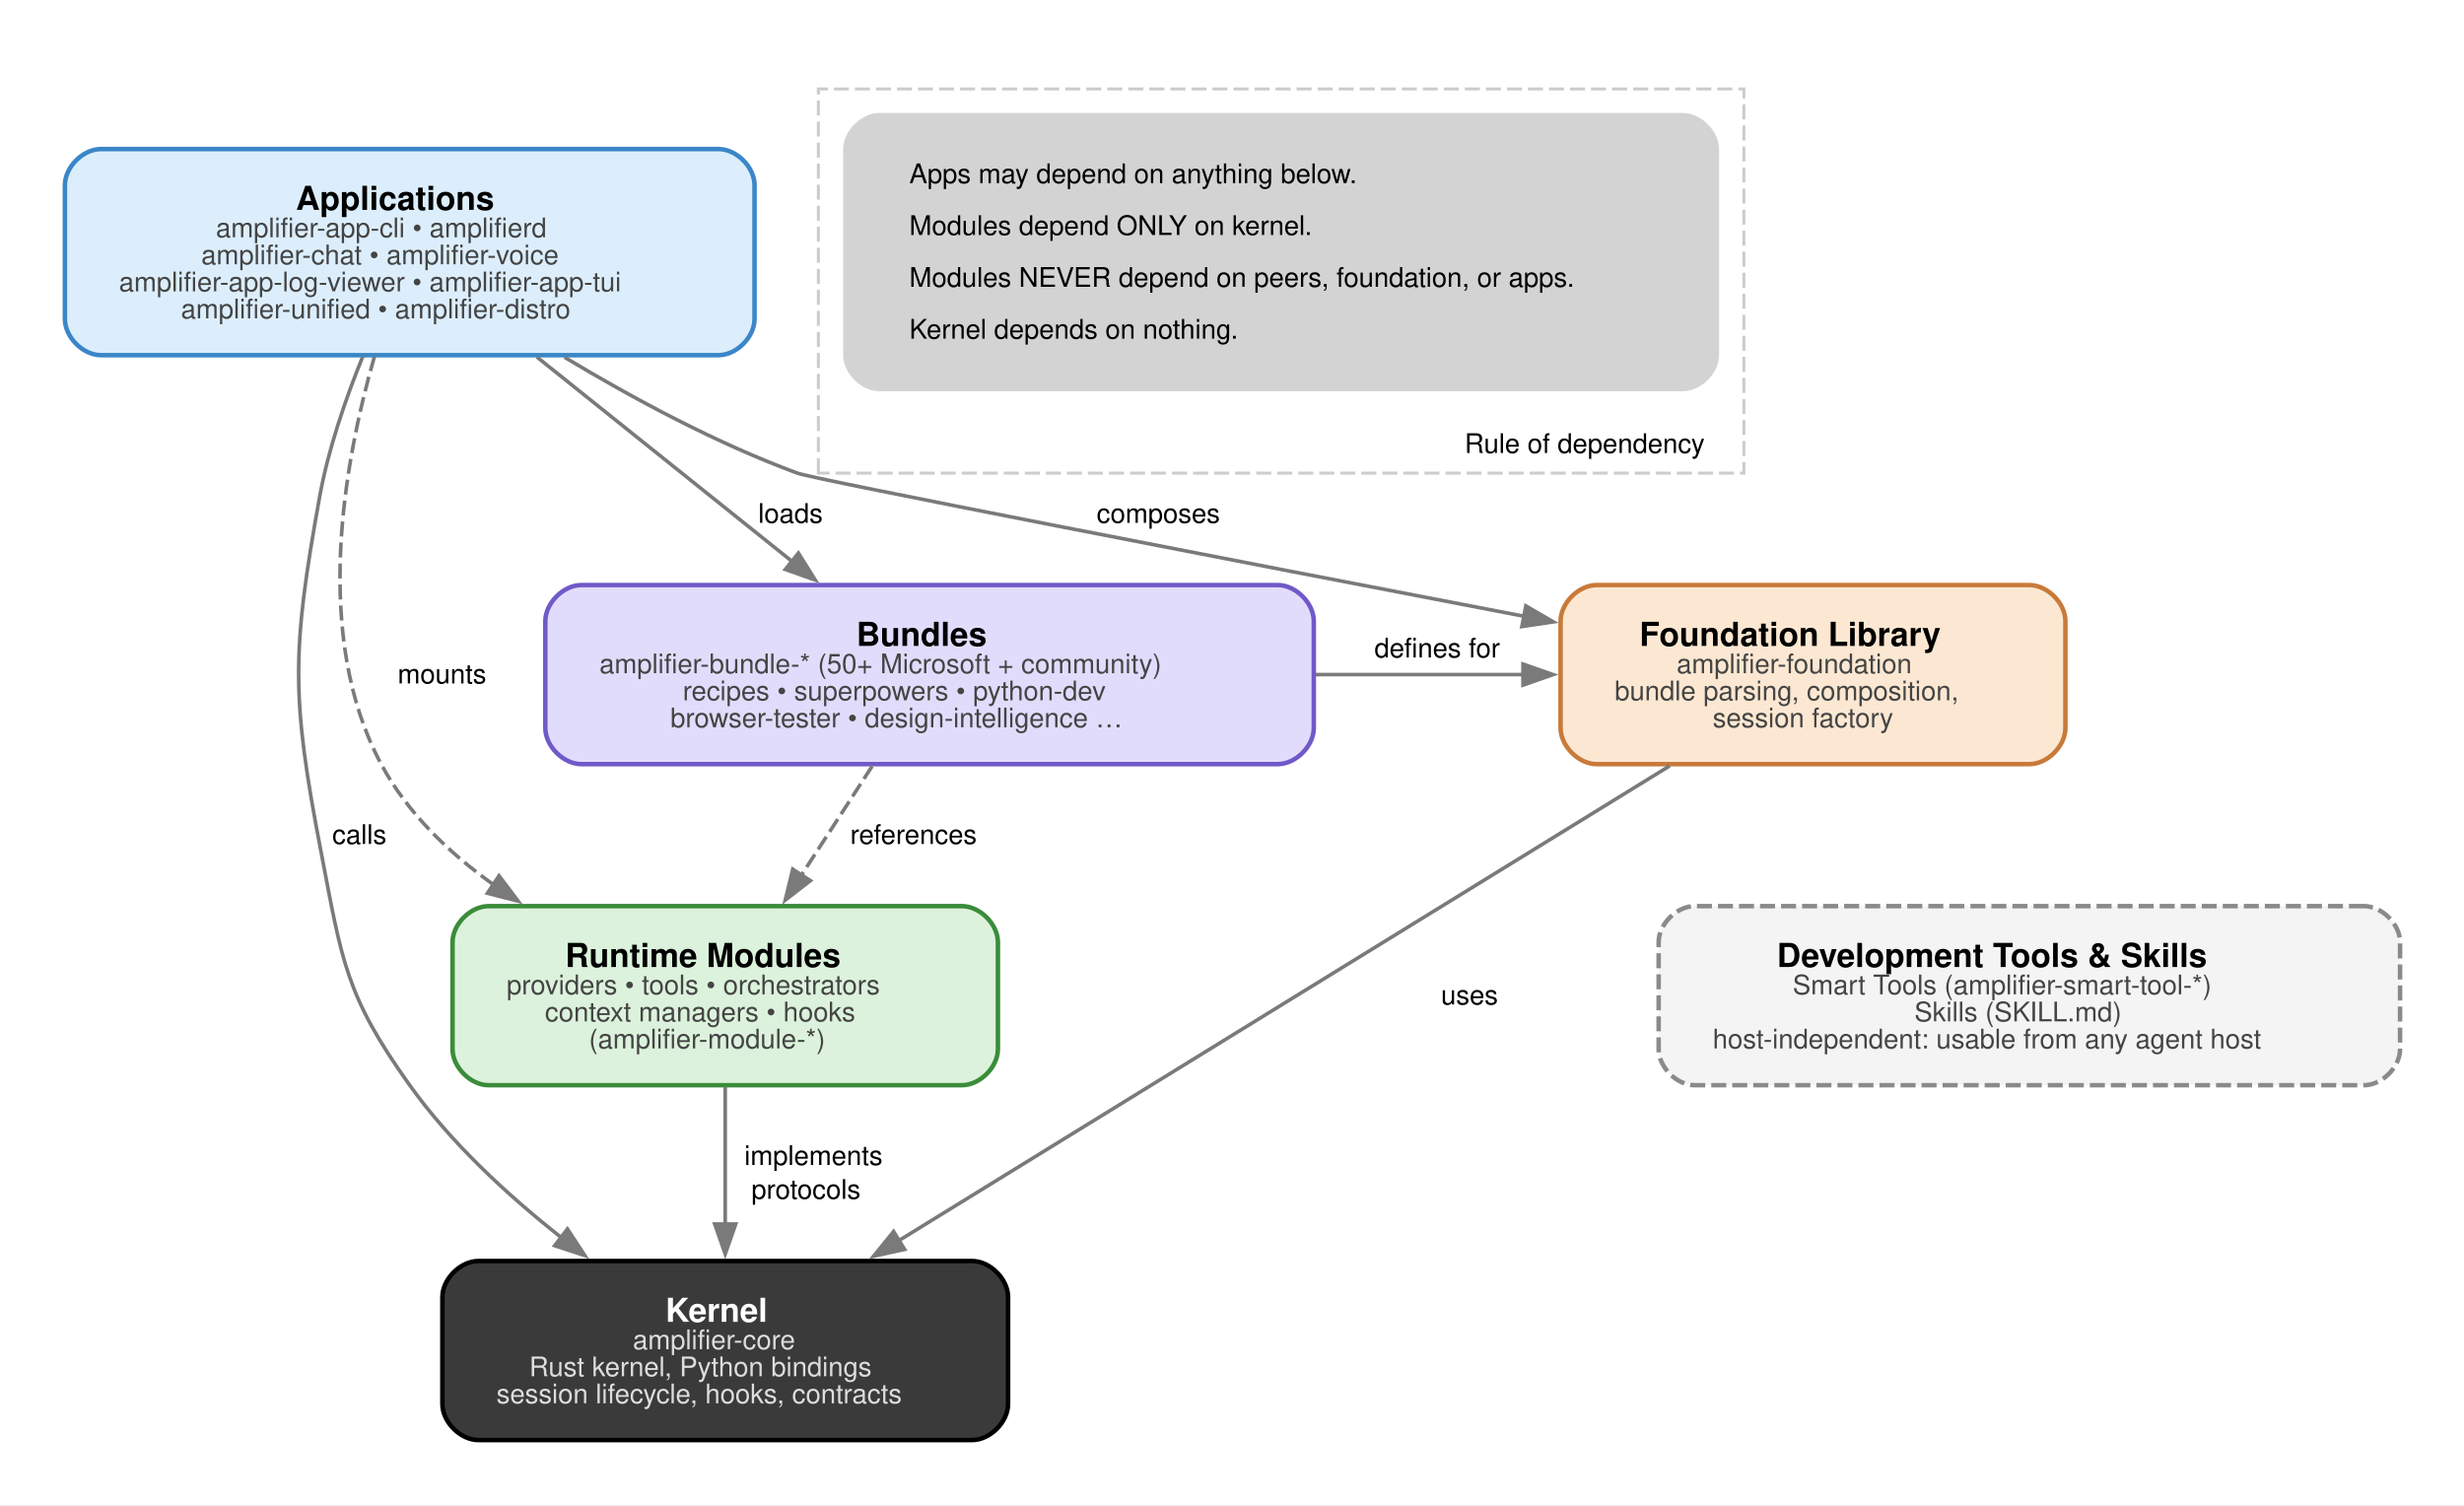
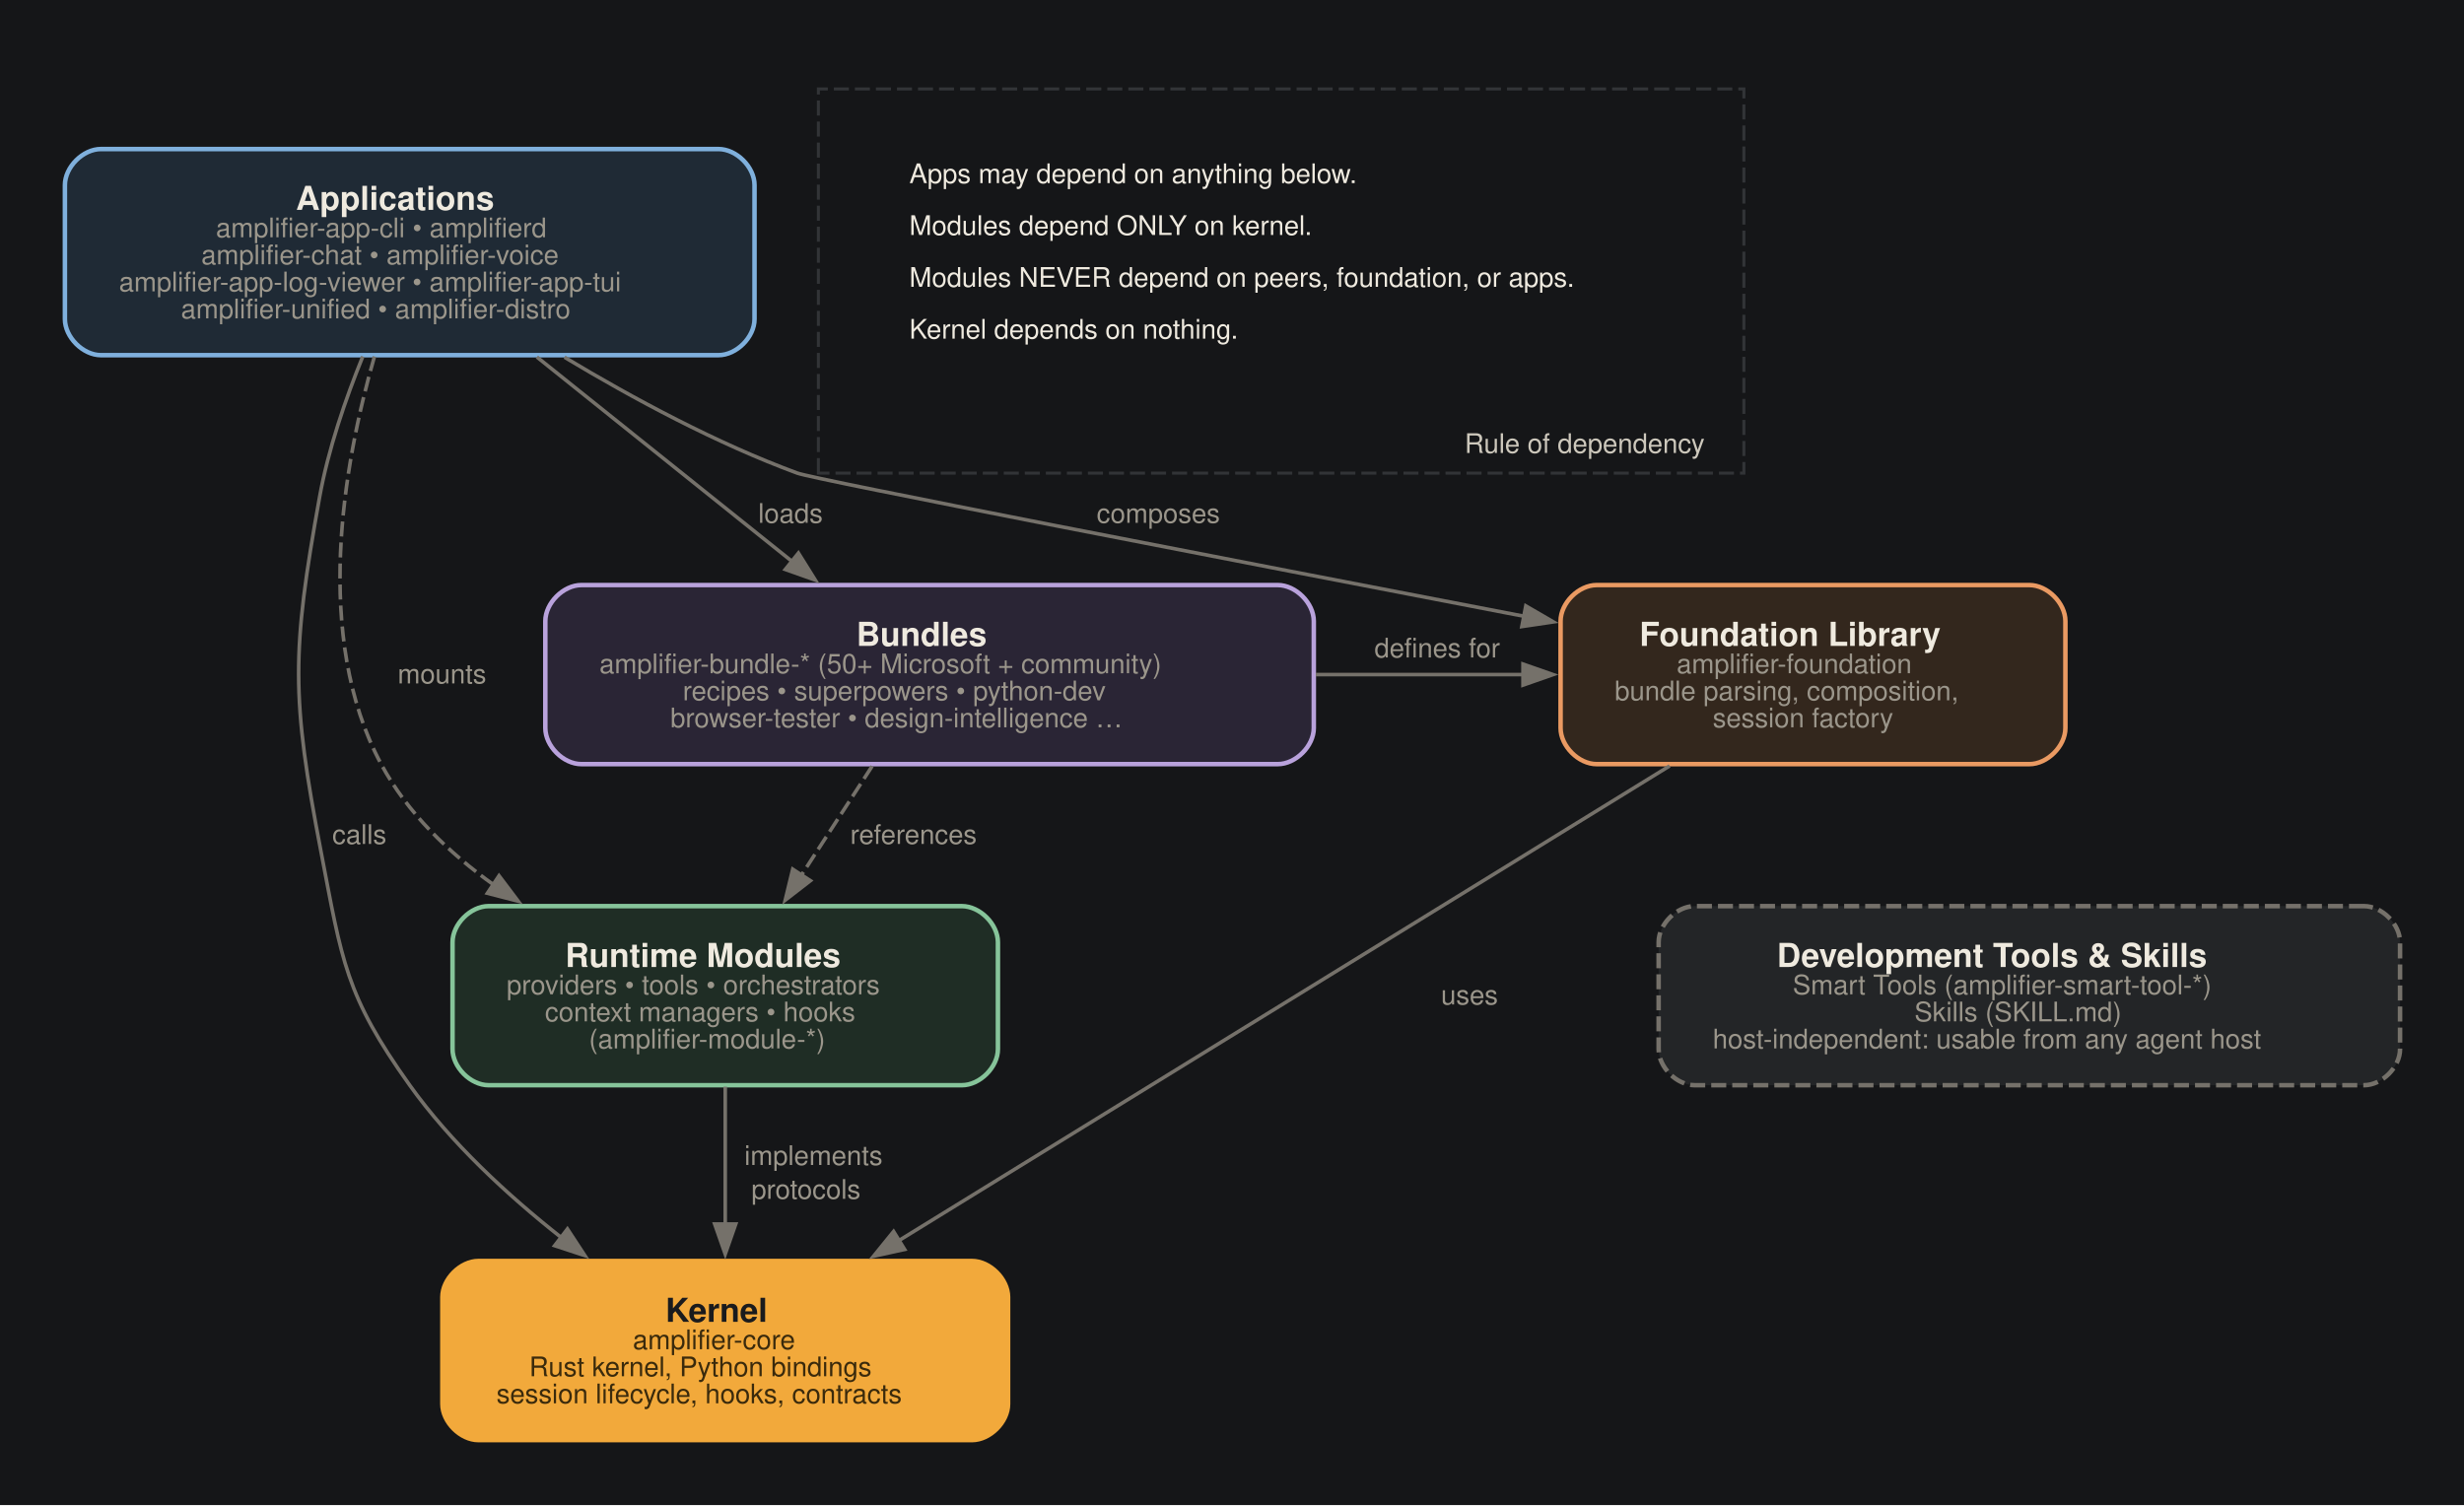
<svg xmlns="http://www.w3.org/2000/svg" width="820pt" height="501pt" viewBox="0.00 0.00 820.00 501.00">
  <g id="graph0" class="graph" transform="scale(1 1) rotate(0) translate(21.6 479.25)">
-     <polygon fill="white" stroke="none" points="-21.6,21.6 -21.6,-479.25 798.73,-479.25 798.73,21.6 -21.6,21.6" />
+     <polygon fill="#151618" stroke="none" points="-21.6,21.6 -21.6,-479.25 798.73,-479.25 798.73,21.6 -21.6,21.6" />
    <g id="clust5" class="cluster">
-       <polygon fill="white" stroke="#cccccc" stroke-dasharray="5,2" points="250.75,-321.8 250.75,-449.65 558.75,-449.65 558.75,-321.8 250.75,-321.8" />
-       <text xml:space="preserve" text-anchor="middle" x="505.75" y="-328.5" font-family="Helvetica,sans-Serif" font-size="9.00">Rule of dependency</text>
+       <polygon fill="#151618" stroke="#323437" stroke-dasharray="5,2" points="250.75,-321.8 250.75,-449.65 558.75,-449.65 558.75,-321.8 250.75,-321.8" />
+       <text xml:space="preserve" text-anchor="middle" x="505.75" y="-328.5" font-family="Helvetica,sans-Serif" font-size="9.00" fill="#cdc8bc">Rule of dependency</text>
    </g>
    <g id="node1" class="node">
-       <path fill="#dceefc" stroke="#3a86c8" stroke-width="1.5" d="M217.5,-429.65C217.5,-429.65 12,-429.65 12,-429.65 6,-429.65 0,-423.65 0,-417.65 0,-417.65 0,-373.05 0,-373.05 0,-367.05 6,-361.05 12,-361.05 12,-361.05 217.5,-361.05 217.5,-361.05 223.5,-361.05 229.5,-367.05 229.5,-373.05 229.5,-373.05 229.5,-417.65 229.5,-417.65 229.5,-423.65 223.5,-429.65 217.5,-429.65" />
-       <text xml:space="preserve" text-anchor="start" x="76.88" y="-409.4" font-family="Helvetica,sans-Serif" font-weight="bold" font-size="11.00">Applications</text>
-       <text xml:space="preserve" text-anchor="start" x="50.25" y="-400.3" font-family="Helvetica,sans-Serif" font-size="9.00" fill="#444444">amplifier-app-cli • amplifierd</text>
-       <text xml:space="preserve" text-anchor="start" x="45.38" y="-391.3" font-family="Helvetica,sans-Serif" font-size="9.00" fill="#444444">amplifier-chat • amplifier-voice</text>
-       <text xml:space="preserve" text-anchor="start" x="18" y="-382.3" font-family="Helvetica,sans-Serif" font-size="9.00" fill="#444444">amplifier-app-log-viewer • amplifier-app-tui</text>
-       <text xml:space="preserve" text-anchor="start" x="38.62" y="-373.3" font-family="Helvetica,sans-Serif" font-size="9.00" fill="#444444">amplifier-unified • amplifier-distro</text>
+       <path fill="#1f2a35" stroke="#7fb0dd" stroke-width="1.5" d="M217.5,-429.65C217.5,-429.65 12,-429.65 12,-429.65 6,-429.65 0,-423.65 0,-417.65 0,-417.65 0,-373.05 0,-373.05 0,-367.05 6,-361.05 12,-361.05 12,-361.05 217.5,-361.05 217.5,-361.05 223.5,-361.05 229.5,-367.05 229.5,-373.05 229.5,-373.05 229.5,-417.65 229.5,-417.65 229.5,-423.65 223.5,-429.65 217.5,-429.65" />
+       <text xml:space="preserve" text-anchor="start" x="76.88" y="-409.4" font-family="Helvetica,sans-Serif" font-weight="bold" font-size="11.00" fill="#efeadf">Applications</text>
+       <text xml:space="preserve" text-anchor="start" x="50.25" y="-400.3" font-family="Helvetica,sans-Serif" font-size="9.00" fill="#9b968b">amplifier-app-cli • amplifierd</text>
+       <text xml:space="preserve" text-anchor="start" x="45.38" y="-391.3" font-family="Helvetica,sans-Serif" font-size="9.00" fill="#9b968b">amplifier-chat • amplifier-voice</text>
+       <text xml:space="preserve" text-anchor="start" x="18" y="-382.3" font-family="Helvetica,sans-Serif" font-size="9.00" fill="#9b968b">amplifier-app-log-viewer • amplifier-app-tui</text>
+       <text xml:space="preserve" text-anchor="start" x="38.62" y="-373.3" font-family="Helvetica,sans-Serif" font-size="9.00" fill="#9b968b">amplifier-unified • amplifier-distro</text>
    </g>
    <g id="node2" class="node">
-       <path fill="#e2dcfc" stroke="#7059c8" stroke-width="1.5" d="M403.62,-284.55C403.62,-284.55 171.88,-284.55 171.88,-284.55 165.88,-284.55 159.88,-278.55 159.88,-272.55 159.88,-272.55 159.88,-236.95 159.88,-236.95 159.88,-230.95 165.88,-224.95 171.88,-224.95 171.88,-224.95 403.62,-224.95 403.62,-224.95 409.62,-224.95 415.62,-230.95 415.62,-236.95 415.62,-236.95 415.62,-272.55 415.62,-272.55 415.62,-278.55 409.62,-284.55 403.62,-284.55" />
-       <text xml:space="preserve" text-anchor="start" x="263.38" y="-264.3" font-family="Helvetica,sans-Serif" font-weight="bold" font-size="11.00">Bundles</text>
-       <text xml:space="preserve" text-anchor="start" x="177.88" y="-255.2" font-family="Helvetica,sans-Serif" font-size="9.00" fill="#444444">amplifier-bundle-* (50+ Microsoft + community)</text>
-       <text xml:space="preserve" text-anchor="start" x="205.62" y="-246.2" font-family="Helvetica,sans-Serif" font-size="9.00" fill="#444444">recipes • superpowers • python-dev</text>
-       <text xml:space="preserve" text-anchor="start" x="201.5" y="-237.2" font-family="Helvetica,sans-Serif" font-size="9.00" fill="#444444">browser-tester • design-intelligence …</text>
+       <path fill="#2a2535" stroke="#b9a2dc" stroke-width="1.5" d="M403.62,-284.55C403.62,-284.55 171.88,-284.55 171.88,-284.55 165.88,-284.55 159.88,-278.55 159.88,-272.55 159.88,-272.55 159.88,-236.95 159.88,-236.95 159.88,-230.95 165.88,-224.95 171.88,-224.95 171.88,-224.95 403.62,-224.95 403.62,-224.95 409.62,-224.95 415.62,-230.95 415.62,-236.95 415.62,-236.95 415.62,-272.55 415.62,-272.55 415.62,-278.55 409.62,-284.55 403.62,-284.55" />
+       <text xml:space="preserve" text-anchor="start" x="263.38" y="-264.3" font-family="Helvetica,sans-Serif" font-weight="bold" font-size="11.00" fill="#efeadf">Bundles</text>
+       <text xml:space="preserve" text-anchor="start" x="177.88" y="-255.2" font-family="Helvetica,sans-Serif" font-size="9.00" fill="#9b968b">amplifier-bundle-* (50+ Microsoft + community)</text>
+       <text xml:space="preserve" text-anchor="start" x="205.62" y="-246.2" font-family="Helvetica,sans-Serif" font-size="9.00" fill="#9b968b">recipes • superpowers • python-dev</text>
+       <text xml:space="preserve" text-anchor="start" x="201.5" y="-237.2" font-family="Helvetica,sans-Serif" font-size="9.00" fill="#9b968b">browser-tester • design-intelligence …</text>
    </g>
    <g id="edge1" class="edge">
-       <path fill="none" stroke="#7a7a7a" stroke-width="1.2" d="M157.07,-360.44C182.84,-339.8 215.76,-313.42 242.12,-292.31" />
-       <polygon fill="#7a7a7a" stroke="#7a7a7a" stroke-width="1.2" points="244.11,-295.2 249.72,-286.22 239.73,-289.74 244.11,-295.2" />
-       <text xml:space="preserve" text-anchor="middle" x="241.48" y="-305.25" font-family="Helvetica,sans-Serif" font-size="9.00"> loads </text>
+       <path fill="none" stroke="#75716a" stroke-width="1.2" d="M157.07,-360.44C182.84,-339.8 215.76,-313.42 242.12,-292.31" />
+       <polygon fill="#75716a" stroke="#75716a" stroke-width="1.2" points="244.11,-295.2 249.72,-286.22 239.73,-289.74 244.11,-295.2" />
+       <text xml:space="preserve" text-anchor="middle" x="241.48" y="-305.25" font-family="Helvetica,sans-Serif" font-size="9.00" fill="#9b968b"> loads </text>
    </g>
    <g id="node3" class="node">
-       <path fill="#fce8d2" stroke="#c87a3a" stroke-width="1.5" d="M653.75,-284.55C653.75,-284.55 509.75,-284.55 509.75,-284.55 503.75,-284.55 497.75,-278.55 497.75,-272.55 497.75,-272.55 497.75,-236.95 497.75,-236.95 497.75,-230.95 503.75,-224.95 509.75,-224.95 509.75,-224.95 653.75,-224.95 653.75,-224.95 659.75,-224.95 665.75,-230.95 665.75,-236.95 665.75,-236.95 665.75,-272.55 665.75,-272.55 665.75,-278.55 659.75,-284.55 653.75,-284.55" />
-       <text xml:space="preserve" text-anchor="start" x="524" y="-264.3" font-family="Helvetica,sans-Serif" font-weight="bold" font-size="11.00">Foundation Library</text>
-       <text xml:space="preserve" text-anchor="start" x="536.38" y="-255.2" font-family="Helvetica,sans-Serif" font-size="9.00" fill="#444444">amplifier-foundation</text>
-       <text xml:space="preserve" text-anchor="start" x="515.75" y="-246.2" font-family="Helvetica,sans-Serif" font-size="9.00" fill="#444444">bundle parsing, composition,</text>
-       <text xml:space="preserve" text-anchor="start" x="548.38" y="-237.2" font-family="Helvetica,sans-Serif" font-size="9.00" fill="#444444">session factory</text>
+       <path fill="#33271d" stroke="#ea9a62" stroke-width="1.5" d="M653.75,-284.55C653.75,-284.55 509.75,-284.55 509.75,-284.55 503.75,-284.55 497.75,-278.55 497.75,-272.55 497.75,-272.55 497.75,-236.95 497.75,-236.95 497.75,-230.95 503.75,-224.95 509.75,-224.95 509.75,-224.95 653.75,-224.95 653.75,-224.95 659.75,-224.95 665.75,-230.95 665.75,-236.95 665.75,-236.95 665.75,-272.55 665.75,-272.55 665.75,-278.55 659.75,-284.55 653.75,-284.55" />
+       <text xml:space="preserve" text-anchor="start" x="524" y="-264.3" font-family="Helvetica,sans-Serif" font-weight="bold" font-size="11.00" fill="#efeadf">Foundation Library</text>
+       <text xml:space="preserve" text-anchor="start" x="536.38" y="-255.2" font-family="Helvetica,sans-Serif" font-size="9.00" fill="#9b968b">amplifier-foundation</text>
+       <text xml:space="preserve" text-anchor="start" x="515.75" y="-246.2" font-family="Helvetica,sans-Serif" font-size="9.00" fill="#9b968b">bundle parsing, composition,</text>
+       <text xml:space="preserve" text-anchor="start" x="548.38" y="-237.2" font-family="Helvetica,sans-Serif" font-size="9.00" fill="#9b968b">session factory</text>
    </g>
    <g id="edge2" class="edge">
-       <path fill="none" stroke="#7a7a7a" stroke-width="1.2" d="M166.26,-360.37C189.18,-346.6 216.98,-331.65 243.75,-321.8 249.53,-319.67 387.82,-292.94 485.69,-274.14" />
-       <polygon fill="#7a7a7a" stroke="#7a7a7a" stroke-width="1.2" points="486.18,-277.61 495.34,-272.29 484.86,-270.74 486.18,-277.61" />
-       <text xml:space="preserve" text-anchor="middle" x="363.89" y="-305.25" font-family="Helvetica,sans-Serif" font-size="9.00"> composes </text>
+       <path fill="none" stroke="#75716a" stroke-width="1.2" d="M166.26,-360.37C189.18,-346.6 216.98,-331.65 243.75,-321.8 249.53,-319.67 387.82,-292.94 485.69,-274.14" />
+       <polygon fill="#75716a" stroke="#75716a" stroke-width="1.2" points="486.18,-277.61 495.34,-272.29 484.86,-270.74 486.18,-277.61" />
+       <text xml:space="preserve" text-anchor="middle" x="363.89" y="-305.25" font-family="Helvetica,sans-Serif" font-size="9.00" fill="#9b968b"> composes </text>
    </g>
    <g id="node4" class="node">
-       <path fill="#dcf2dc" stroke="#3a8c3a" stroke-width="1.5" d="M298.5,-177.7C298.5,-177.7 141,-177.7 141,-177.7 135,-177.7 129,-171.7 129,-165.7 129,-165.7 129,-130.1 129,-130.1 129,-124.1 135,-118.1 141,-118.1 141,-118.1 298.5,-118.1 298.5,-118.1 304.5,-118.1 310.5,-124.1 310.5,-130.1 310.5,-130.1 310.5,-165.7 310.5,-165.7 310.5,-171.7 304.5,-177.7 298.5,-177.7" />
-       <text xml:space="preserve" text-anchor="start" x="166.5" y="-157.45" font-family="Helvetica,sans-Serif" font-weight="bold" font-size="11.00">Runtime Modules</text>
-       <text xml:space="preserve" text-anchor="start" x="147" y="-148.35" font-family="Helvetica,sans-Serif" font-size="9.00" fill="#444444">providers • tools • orchestrators</text>
-       <text xml:space="preserve" text-anchor="start" x="159.75" y="-139.35" font-family="Helvetica,sans-Serif" font-size="9.00" fill="#444444">context managers • hooks</text>
-       <text xml:space="preserve" text-anchor="start" x="174.38" y="-130.35" font-family="Helvetica,sans-Serif" font-size="9.00" fill="#444444">(amplifier-module-*)</text>
+       <path fill="#1f2d25" stroke="#86c49a" stroke-width="1.5" d="M298.5,-177.7C298.5,-177.7 141,-177.7 141,-177.7 135,-177.7 129,-171.7 129,-165.7 129,-165.7 129,-130.1 129,-130.1 129,-124.1 135,-118.1 141,-118.1 141,-118.1 298.5,-118.1 298.5,-118.1 304.5,-118.1 310.5,-124.1 310.5,-130.1 310.5,-130.1 310.5,-165.7 310.5,-165.7 310.5,-171.7 304.5,-177.7 298.5,-177.7" />
+       <text xml:space="preserve" text-anchor="start" x="166.5" y="-157.45" font-family="Helvetica,sans-Serif" font-weight="bold" font-size="11.00" fill="#efeadf">Runtime Modules</text>
+       <text xml:space="preserve" text-anchor="start" x="147" y="-148.35" font-family="Helvetica,sans-Serif" font-size="9.00" fill="#9b968b">providers • tools • orchestrators</text>
+       <text xml:space="preserve" text-anchor="start" x="159.75" y="-139.35" font-family="Helvetica,sans-Serif" font-size="9.00" fill="#9b968b">context managers • hooks</text>
+       <text xml:space="preserve" text-anchor="start" x="174.38" y="-130.35" font-family="Helvetica,sans-Serif" font-size="9.00" fill="#9b968b">(amplifier-module-*)</text>
    </g>
    <g id="edge3" class="edge">
-       <path fill="none" stroke="#7a7a7a" stroke-width="1.2" stroke-dasharray="5,2" d="M103.01,-360.61C92.68,-324.72 82.49,-267.39 105.25,-224.95 113.94,-208.75 127.76,-195.42 142.84,-184.69" />
-       <polygon fill="#7a7a7a" stroke="#7a7a7a" stroke-width="1.2" points="144.47,-187.81 150.85,-179.35 140.59,-181.99 144.47,-187.81" />
-       <text xml:space="preserve" text-anchor="middle" x="125.5" y="-251.82" font-family="Helvetica,sans-Serif" font-size="9.00"> mounts </text>
+       <path fill="none" stroke="#75716a" stroke-width="1.2" stroke-dasharray="5,2" d="M103.01,-360.61C92.68,-324.72 82.49,-267.39 105.25,-224.95 113.94,-208.75 127.76,-195.42 142.84,-184.69" />
+       <polygon fill="#75716a" stroke="#75716a" stroke-width="1.2" points="144.47,-187.81 150.85,-179.35 140.59,-181.99 144.47,-187.81" />
+       <text xml:space="preserve" text-anchor="middle" x="125.5" y="-251.82" font-family="Helvetica,sans-Serif" font-size="9.00" fill="#9b968b"> mounts </text>
    </g>
    <g id="node5" class="node">
-       <path fill="#3a3a3a" stroke="#000000" stroke-width="1.5" d="M301.88,-59.6C301.88,-59.6 137.62,-59.6 137.62,-59.6 131.62,-59.6 125.62,-53.6 125.62,-47.6 125.62,-47.6 125.62,-12 125.62,-12 125.62,-6 131.62,0 137.62,0 137.62,0 301.88,0 301.88,0 307.88,0 313.88,-6 313.88,-12 313.88,-12 313.88,-47.6 313.88,-47.6 313.88,-53.6 307.88,-59.6 301.88,-59.6" />
-       <text xml:space="preserve" text-anchor="start" x="199.88" y="-39.35" font-family="Helvetica,sans-Serif" font-weight="bold" font-size="11.00" fill="white">Kernel</text>
-       <text xml:space="preserve" text-anchor="start" x="189" y="-30.25" font-family="Helvetica,sans-Serif" font-size="9.00" fill="#dddddd">amplifier-core</text>
-       <text xml:space="preserve" text-anchor="start" x="154.5" y="-21.25" font-family="Helvetica,sans-Serif" font-size="9.00" fill="#dddddd">Rust kernel, Python bindings</text>
-       <text xml:space="preserve" text-anchor="start" x="143.62" y="-12.25" font-family="Helvetica,sans-Serif" font-size="9.00" fill="#dddddd">session lifecycle, hooks, contracts</text>
+       <path fill="#f2a93b" stroke="#f2a93b" stroke-width="1.5" d="M301.88,-59.6C301.88,-59.6 137.62,-59.6 137.62,-59.6 131.62,-59.6 125.62,-53.6 125.62,-47.6 125.62,-47.6 125.62,-12 125.62,-12 125.62,-6 131.62,0 137.62,0 137.62,0 301.88,0 301.88,0 307.88,0 313.88,-6 313.88,-12 313.88,-12 313.88,-47.6 313.88,-47.6 313.88,-53.6 307.88,-59.6 301.88,-59.6" />
+       <text xml:space="preserve" text-anchor="start" x="199.88" y="-39.35" font-family="Helvetica,sans-Serif" font-weight="bold" font-size="11.00" fill="#1a1b1d">Kernel</text>
+       <text xml:space="preserve" text-anchor="start" x="189" y="-30.25" font-family="Helvetica,sans-Serif" font-size="9.00" fill="#3a2a0c">amplifier-core</text>
+       <text xml:space="preserve" text-anchor="start" x="154.5" y="-21.25" font-family="Helvetica,sans-Serif" font-size="9.00" fill="#3a2a0c">Rust kernel, Python bindings</text>
+       <text xml:space="preserve" text-anchor="start" x="143.62" y="-12.25" font-family="Helvetica,sans-Serif" font-size="9.00" fill="#3a2a0c">session lifecycle, hooks, contracts</text>
    </g>
    <g id="edge4" class="edge">
-       <path fill="none" stroke="#7a7a7a" stroke-width="1.2" d="M99.13,-360.62C93.39,-346.48 87.61,-329.66 84.75,-313.8 75.44,-262.14 75.33,-247.24 85.25,-195.7 92.23,-159.47 93.3,-148.12 114.75,-118.1 128.42,-98.96 147.26,-81.55 165.22,-67.39" />
-       <polygon fill="#7a7a7a" stroke="#7a7a7a" stroke-width="1.2" points="167.24,-70.26 173.05,-61.4 162.98,-64.7 167.24,-70.26" />
-       <text xml:space="preserve" text-anchor="middle" x="98" y="-198.4" font-family="Helvetica,sans-Serif" font-size="9.00"> calls </text>
+       <path fill="none" stroke="#75716a" stroke-width="1.2" d="M99.13,-360.62C93.39,-346.48 87.61,-329.66 84.75,-313.8 75.44,-262.14 75.33,-247.24 85.25,-195.7 92.23,-159.47 93.3,-148.12 114.75,-118.1 128.42,-98.96 147.26,-81.55 165.22,-67.39" />
+       <polygon fill="#75716a" stroke="#75716a" stroke-width="1.2" points="167.24,-70.26 173.05,-61.4 162.98,-64.7 167.24,-70.26" />
+       <text xml:space="preserve" text-anchor="middle" x="98" y="-198.4" font-family="Helvetica,sans-Serif" font-size="9.00" fill="#9b968b"> calls </text>
    </g>
    <g id="edge5" class="edge">
-       <path fill="none" stroke="#7a7a7a" stroke-width="1.2" d="M416.27,-254.75C439.46,-254.75 463.26,-254.75 485.34,-254.75" />
-       <polygon fill="#7a7a7a" stroke="#7a7a7a" stroke-width="1.2" points="485.24,-258.25 495.24,-254.75 485.24,-251.25 485.24,-258.25" />
-       <text xml:space="preserve" text-anchor="middle" x="456.69" y="-260.45" font-family="Helvetica,sans-Serif" font-size="9.00"> defines for </text>
+       <path fill="none" stroke="#75716a" stroke-width="1.2" d="M416.27,-254.75C439.46,-254.75 463.26,-254.75 485.34,-254.75" />
+       <polygon fill="#75716a" stroke="#75716a" stroke-width="1.2" points="485.24,-258.25 495.24,-254.75 485.24,-251.25 485.24,-258.25" />
+       <text xml:space="preserve" text-anchor="middle" x="456.69" y="-260.45" font-family="Helvetica,sans-Serif" font-size="9.00" fill="#9b968b"> defines for </text>
    </g>
    <g id="edge6" class="edge">
-       <path fill="none" stroke="#7a7a7a" stroke-width="1.2" stroke-dasharray="5,2" d="M268.63,-224.26C261.32,-213 252.88,-199.98 245.08,-187.96" />
-       <polygon fill="#7a7a7a" stroke="#7a7a7a" stroke-width="1.2" points="248.1,-186.17 239.72,-179.69 242.22,-189.98 248.1,-186.17" />
-       <text xml:space="preserve" text-anchor="middle" x="282.41" y="-198.4" font-family="Helvetica,sans-Serif" font-size="9.00"> references </text>
+       <path fill="none" stroke="#75716a" stroke-width="1.2" stroke-dasharray="5,2" d="M268.63,-224.26C261.32,-213 252.88,-199.98 245.08,-187.96" />
+       <polygon fill="#75716a" stroke="#75716a" stroke-width="1.2" points="248.1,-186.17 239.72,-179.69 242.22,-189.98 248.1,-186.17" />
+       <text xml:space="preserve" text-anchor="middle" x="282.41" y="-198.4" font-family="Helvetica,sans-Serif" font-size="9.00" fill="#9b968b"> references </text>
    </g>
    <g id="edge7" class="edge">
-       <path fill="none" stroke="#7a7a7a" stroke-width="1.2" d="M534.05,-224.37C467.86,-183.61 348.29,-109.96 277.24,-66.21" />
-       <polygon fill="#7a7a7a" stroke="#7a7a7a" stroke-width="1.2" points="279.45,-63.46 269.1,-61.19 275.78,-69.42 279.45,-63.46" />
-       <text xml:space="preserve" text-anchor="middle" x="467.45" y="-144.97" font-family="Helvetica,sans-Serif" font-size="9.00"> uses </text>
+       <path fill="none" stroke="#75716a" stroke-width="1.2" d="M534.05,-224.37C467.86,-183.61 348.29,-109.96 277.24,-66.21" />
+       <polygon fill="#75716a" stroke="#75716a" stroke-width="1.2" points="279.45,-63.46 269.1,-61.19 275.78,-69.42 279.45,-63.46" />
+       <text xml:space="preserve" text-anchor="middle" x="467.45" y="-144.97" font-family="Helvetica,sans-Serif" font-size="9.00" fill="#9b968b"> uses </text>
    </g>
    <g id="edge8" class="edge">
-       <path fill="none" stroke="#7a7a7a" stroke-width="1.2" d="M219.75,-117.6C219.75,-103.72 219.75,-86.89 219.75,-71.77" />
-       <polygon fill="#7a7a7a" stroke="#7a7a7a" stroke-width="1.2" points="223.25,-71.9 219.75,-61.9 216.25,-71.9 223.25,-71.9" />
-       <text xml:space="preserve" text-anchor="middle" x="247.88" y="-91.55" font-family="Helvetica,sans-Serif" font-size="9.00"> implements</text>
-       <text xml:space="preserve" text-anchor="middle" x="247.88" y="-80.3" font-family="Helvetica,sans-Serif" font-size="9.00">protocols </text>
+       <path fill="none" stroke="#75716a" stroke-width="1.2" d="M219.75,-117.6C219.75,-103.72 219.75,-86.89 219.75,-71.77" />
+       <polygon fill="#75716a" stroke="#75716a" stroke-width="1.2" points="223.25,-71.9 219.75,-61.9 216.25,-71.9 223.25,-71.9" />
+       <text xml:space="preserve" text-anchor="middle" x="247.88" y="-91.55" font-family="Helvetica,sans-Serif" font-size="9.00" fill="#9b968b"> implements</text>
+       <text xml:space="preserve" text-anchor="middle" x="247.88" y="-80.3" font-family="Helvetica,sans-Serif" font-size="9.00" fill="#9b968b">protocols </text>
    </g>
    <g id="node6" class="node">
-       <path fill="#f4f4f4" stroke="#8a8a8a" stroke-width="1.5" stroke-dasharray="5,2" d="M765.12,-177.7C765.12,-177.7 542.38,-177.7 542.38,-177.7 536.38,-177.7 530.38,-171.7 530.38,-165.7 530.38,-165.7 530.38,-130.1 530.38,-130.1 530.38,-124.1 536.38,-118.1 542.38,-118.1 542.38,-118.1 765.12,-118.1 765.12,-118.1 771.12,-118.1 777.12,-124.1 777.12,-130.1 777.12,-130.1 777.12,-165.7 777.12,-165.7 777.12,-171.7 771.12,-177.7 765.12,-177.7" />
-       <text xml:space="preserve" text-anchor="start" x="569.75" y="-157.45" font-family="Helvetica,sans-Serif" font-weight="bold" font-size="11.00">Development Tools &amp; Skills</text>
-       <text xml:space="preserve" text-anchor="start" x="575" y="-148.35" font-family="Helvetica,sans-Serif" font-size="9.00" fill="#444444">Smart Tools (amplifier-smart-tool-*)</text>
-       <text xml:space="preserve" text-anchor="start" x="615.5" y="-139.35" font-family="Helvetica,sans-Serif" font-size="9.00" fill="#444444">Skills (SKILL.md)</text>
-       <text xml:space="preserve" text-anchor="start" x="548.38" y="-130.35" font-family="Helvetica,sans-Serif" font-size="9.00" fill="#444444">host-independent: usable from any agent host</text>
+       <path fill="#232527" stroke="#75716a" stroke-width="1.5" stroke-dasharray="5,2" d="M765.12,-177.7C765.12,-177.7 542.38,-177.7 542.38,-177.7 536.38,-177.7 530.38,-171.7 530.38,-165.7 530.38,-165.7 530.38,-130.1 530.38,-130.1 530.38,-124.1 536.38,-118.1 542.38,-118.1 542.38,-118.1 765.12,-118.1 765.12,-118.1 771.12,-118.1 777.12,-124.1 777.12,-130.1 777.12,-130.1 777.12,-165.7 777.12,-165.7 777.12,-171.7 771.12,-177.7 765.12,-177.7" />
+       <text xml:space="preserve" text-anchor="start" x="569.75" y="-157.45" font-family="Helvetica,sans-Serif" font-weight="bold" font-size="11.00" fill="#efeadf">Development Tools &amp; Skills</text>
+       <text xml:space="preserve" text-anchor="start" x="575" y="-148.35" font-family="Helvetica,sans-Serif" font-size="9.00" fill="#9b968b">Smart Tools (amplifier-smart-tool-*)</text>
+       <text xml:space="preserve" text-anchor="start" x="615.5" y="-139.35" font-family="Helvetica,sans-Serif" font-size="9.00" fill="#9b968b">Skills (SKILL.md)</text>
+       <text xml:space="preserve" text-anchor="start" x="548.38" y="-130.35" font-family="Helvetica,sans-Serif" font-size="9.00" fill="#9b968b">host-independent: usable from any agent host</text>
    </g>
    <g id="node7" class="node">
-       <path fill="lightgrey" stroke="none" stroke-width="1.5" d="M538.5,-441.65C538.5,-441.65 271,-441.65 271,-441.65 265,-441.65 259,-435.65 259,-429.65 259,-429.65 259,-361.05 259,-361.05 259,-355.05 265,-349.05 271,-349.05 271,-349.05 538.5,-349.05 538.5,-349.05 544.5,-349.05 550.5,-355.05 550.5,-361.05 550.5,-361.05 550.5,-429.65 550.5,-429.65 550.5,-435.65 544.5,-441.65 538.5,-441.65" />
-       <text xml:space="preserve" text-anchor="start" x="281" y="-418.3" font-family="Helvetica,sans-Serif" font-size="9.00">Apps may depend on anything below.</text>
-       <text xml:space="preserve" text-anchor="start" x="281" y="-401.05" font-family="Helvetica,sans-Serif" font-size="9.00">Modules depend ONLY on kernel.</text>
-       <text xml:space="preserve" text-anchor="start" x="281" y="-383.8" font-family="Helvetica,sans-Serif" font-size="9.00">Modules NEVER depend on peers, foundation, or apps.</text>
-       <text xml:space="preserve" text-anchor="start" x="281" y="-366.55" font-family="Helvetica,sans-Serif" font-size="9.00">Kernel depends on nothing.</text>
+       <text xml:space="preserve" text-anchor="start" x="281" y="-418.3" font-family="Helvetica,sans-Serif" font-size="9.00" fill="#efeadf">Apps may depend on anything below.</text>
+       <text xml:space="preserve" text-anchor="start" x="281" y="-401.05" font-family="Helvetica,sans-Serif" font-size="9.00" fill="#efeadf">Modules depend ONLY on kernel.</text>
+       <text xml:space="preserve" text-anchor="start" x="281" y="-383.8" font-family="Helvetica,sans-Serif" font-size="9.00" fill="#efeadf">Modules NEVER depend on peers, foundation, or apps.</text>
+       <text xml:space="preserve" text-anchor="start" x="281" y="-366.55" font-family="Helvetica,sans-Serif" font-size="9.00" fill="#efeadf">Kernel depends on nothing.</text>
    </g>
  </g>
</svg>
